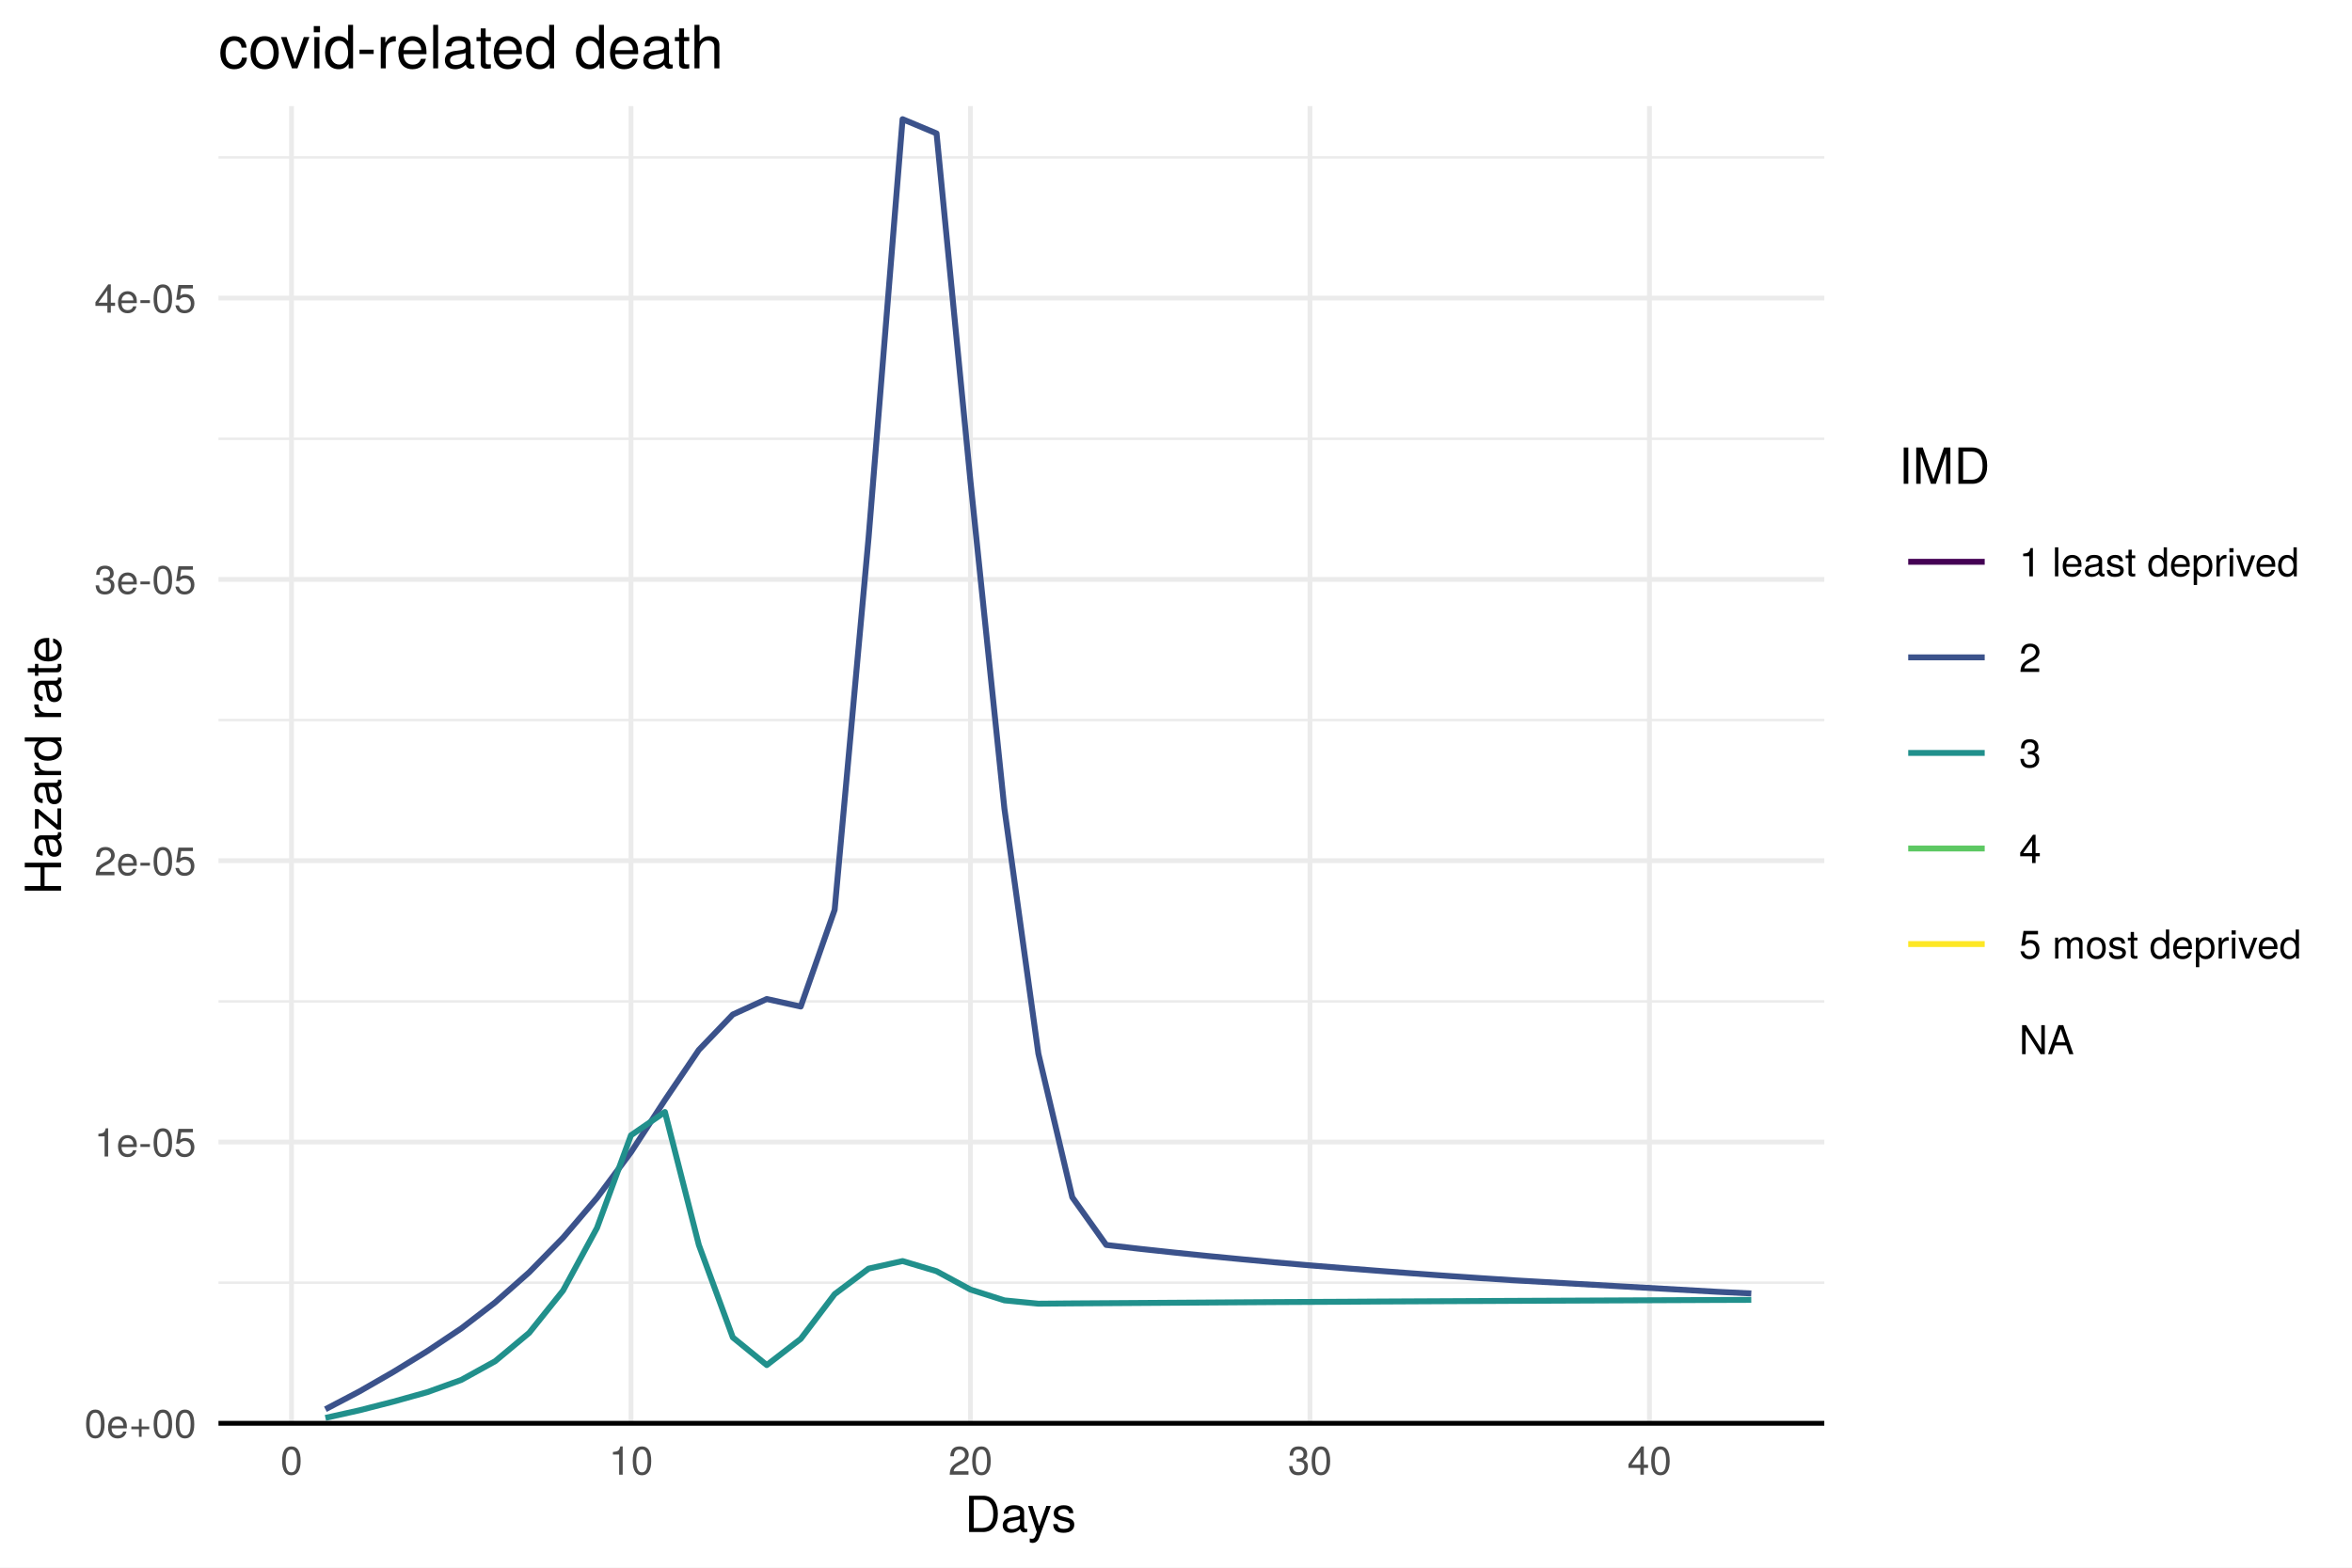
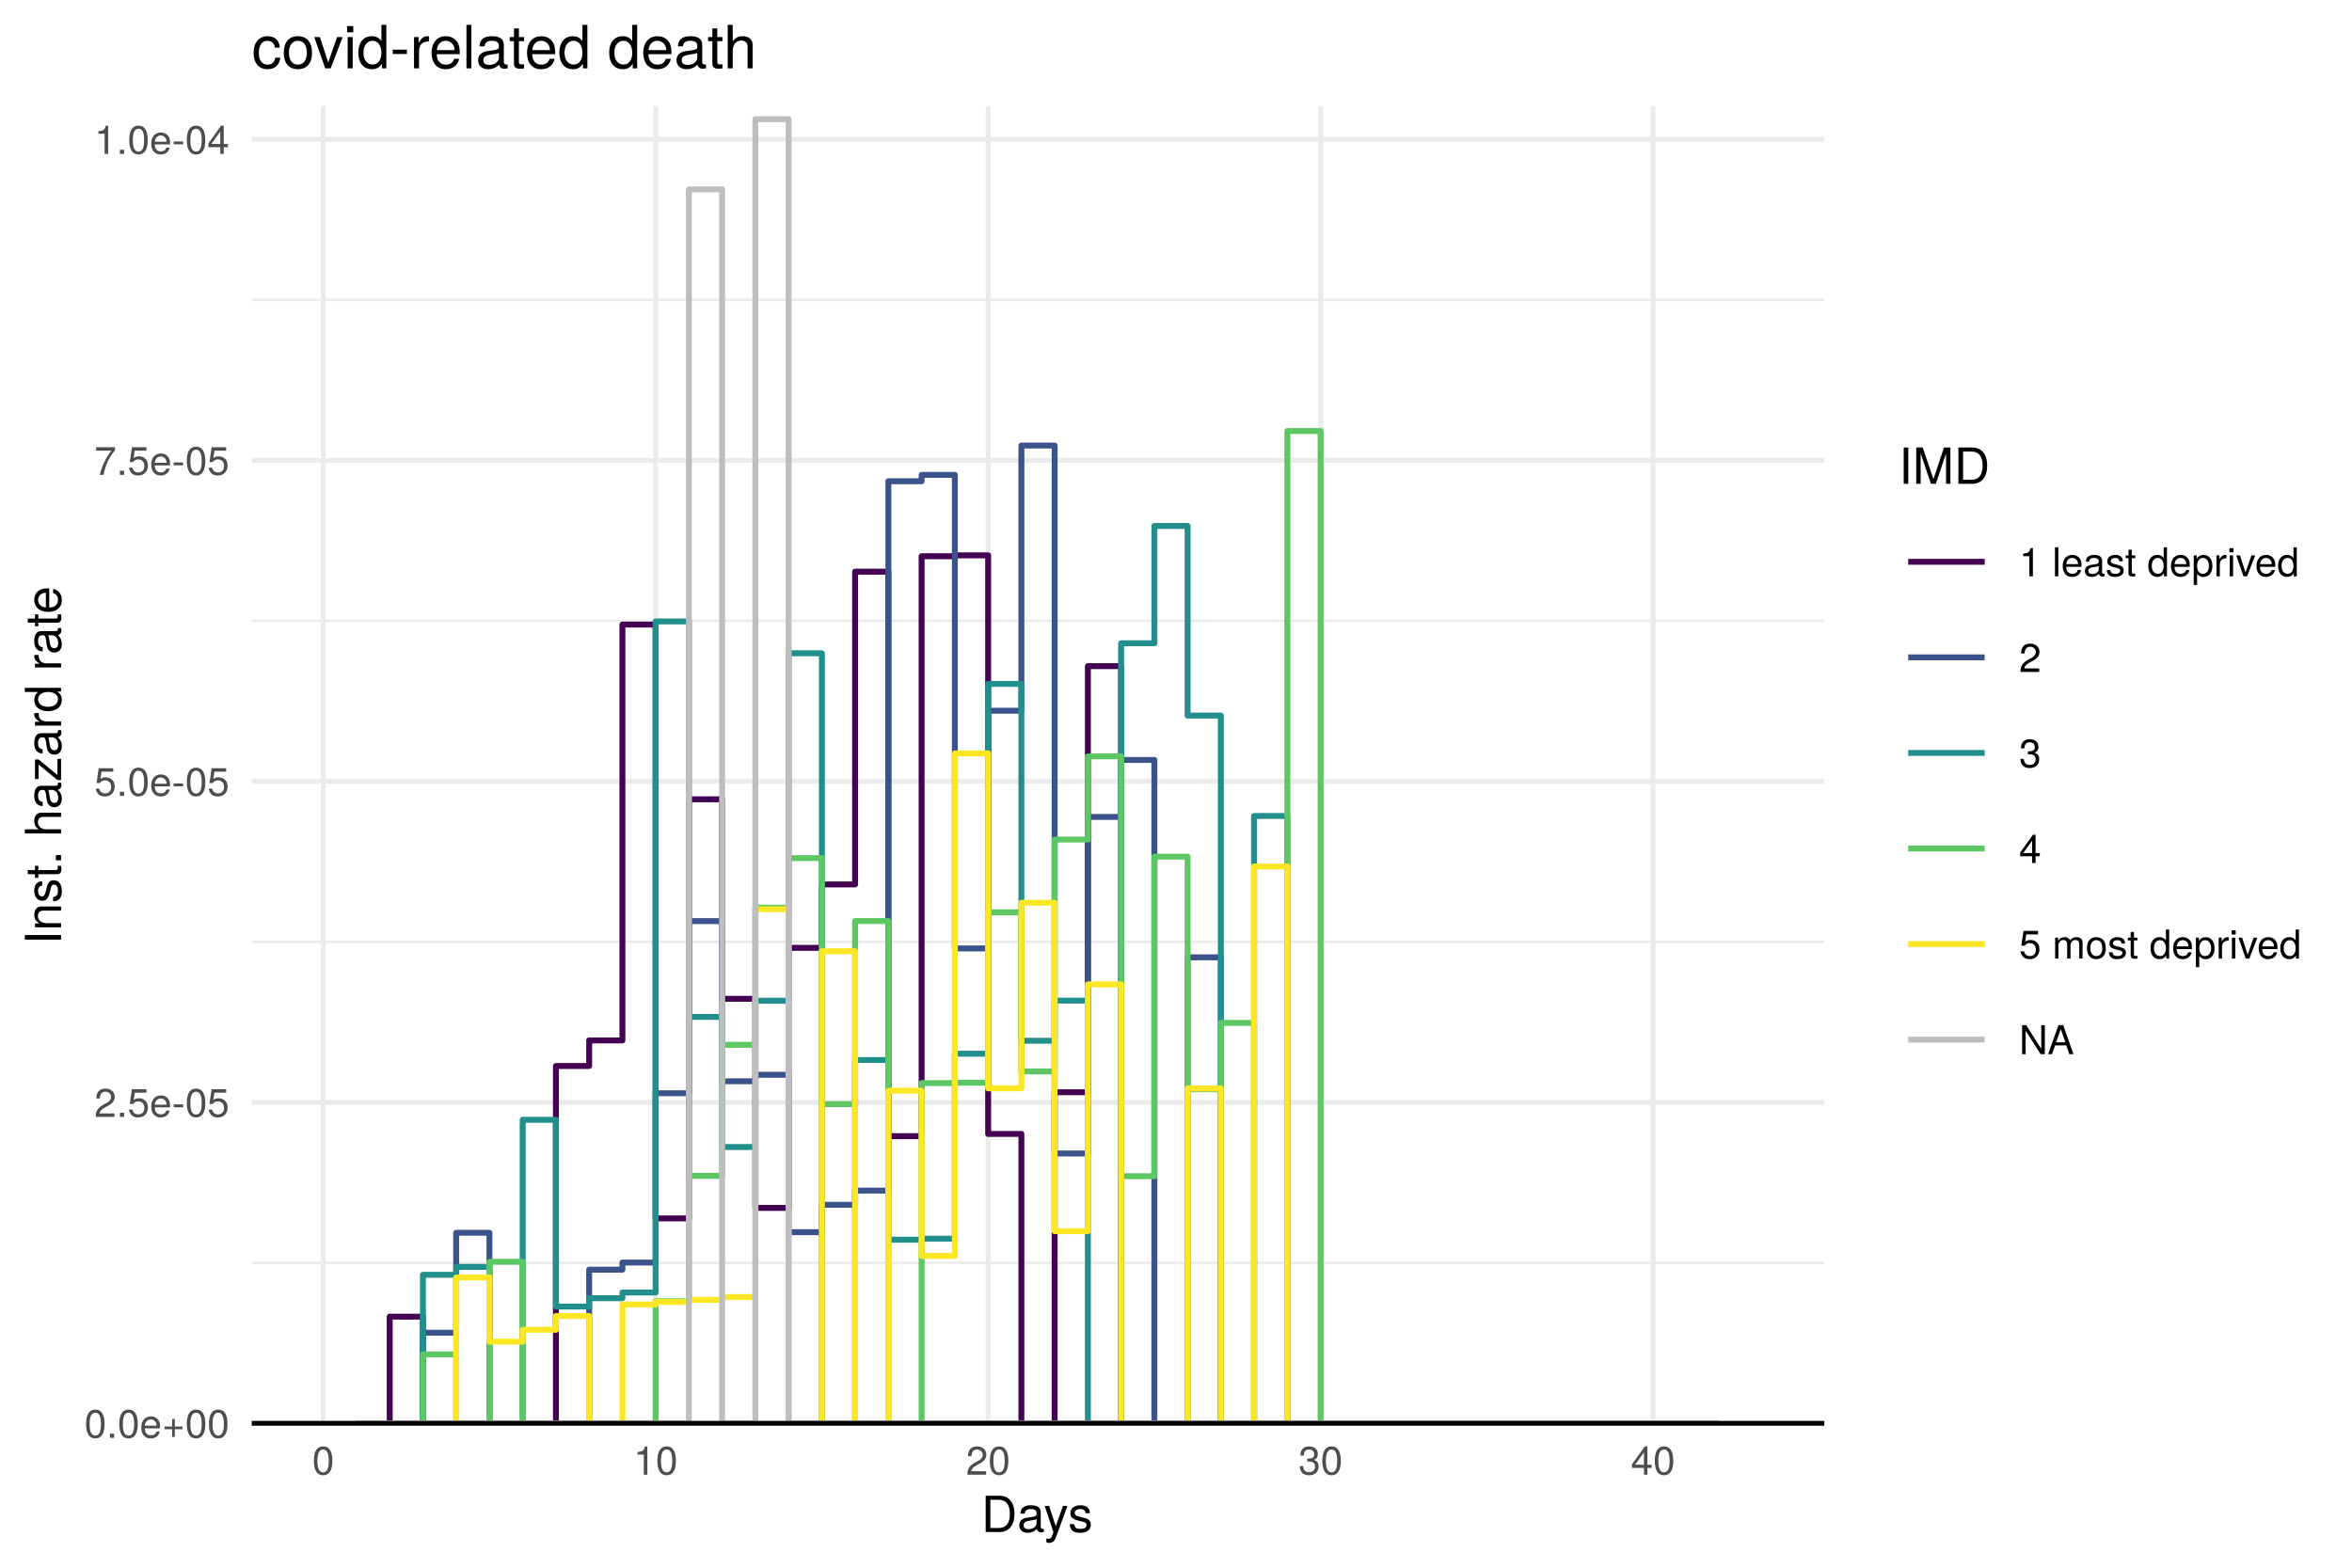
<svg xmlns="http://www.w3.org/2000/svg" viewBox="0 0 425.20 283.46">
  <defs>
    <style type="text/css">
    line, polyline, polygon, path, rect, circle {
      fill: none;
      stroke: #000000;
      stroke-linecap: round;
      stroke-linejoin: round;
      stroke-miterlimit: 10.00;
    }
  </style>
  </defs>
  <rect width="100%" height="100%" style="stroke: none; fill: #FFFFFF;" />
  <defs>
-     <clipPath id="cpMzkuNTB8MzI5LjgwfDI1Ny4zNnwxOS4xOQ==">
-       <rect x="39.50" y="19.19" width="290.30" height="238.17" />
+     <clipPath id="cpNDUuNTF8MzI5LjgwfDI1Ny4zNnwxOS4xOQ==">
+       <rect x="45.51" y="19.19" width="284.29" height="238.17" />
    </clipPath>
  </defs>
-   <polyline points="39.50,231.93 329.80,231.93 " style="stroke-width: 0.44; stroke: #EBEBEB; stroke-linecap: butt;" clip-path="url(#cpMzkuNTB8MzI5LjgwfDI1Ny4zNnwxOS4xOQ==)" />
-   <polyline points="39.50,181.07 329.80,181.07 " style="stroke-width: 0.44; stroke: #EBEBEB; stroke-linecap: butt;" clip-path="url(#cpMzkuNTB8MzI5LjgwfDI1Ny4zNnwxOS4xOQ==)" />
-   <polyline points="39.50,130.20 329.80,130.20 " style="stroke-width: 0.44; stroke: #EBEBEB; stroke-linecap: butt;" clip-path="url(#cpMzkuNTB8MzI5LjgwfDI1Ny4zNnwxOS4xOQ==)" />
-   <polyline points="39.50,79.34 329.80,79.34 " style="stroke-width: 0.44; stroke: #EBEBEB; stroke-linecap: butt;" clip-path="url(#cpMzkuNTB8MzI5LjgwfDI1Ny4zNnwxOS4xOQ==)" />
-   <polyline points="39.50,28.47 329.80,28.47 " style="stroke-width: 0.44; stroke: #EBEBEB; stroke-linecap: butt;" clip-path="url(#cpMzkuNTB8MzI5LjgwfDI1Ny4zNnwxOS4xOQ==)" />
-   <polyline points="39.50,257.36 329.80,257.36 " style="stroke-width: 0.87; stroke: #EBEBEB; stroke-linecap: butt;" clip-path="url(#cpMzkuNTB8MzI5LjgwfDI1Ny4zNnwxOS4xOQ==)" />
-   <polyline points="39.50,206.50 329.80,206.50 " style="stroke-width: 0.87; stroke: #EBEBEB; stroke-linecap: butt;" clip-path="url(#cpMzkuNTB8MzI5LjgwfDI1Ny4zNnwxOS4xOQ==)" />
-   <polyline points="39.50,155.63 329.80,155.63 " style="stroke-width: 0.87; stroke: #EBEBEB; stroke-linecap: butt;" clip-path="url(#cpMzkuNTB8MzI5LjgwfDI1Ny4zNnwxOS4xOQ==)" />
-   <polyline points="39.50,104.77 329.80,104.77 " style="stroke-width: 0.87; stroke: #EBEBEB; stroke-linecap: butt;" clip-path="url(#cpMzkuNTB8MzI5LjgwfDI1Ny4zNnwxOS4xOQ==)" />
-   <polyline points="39.50,53.90 329.80,53.90 " style="stroke-width: 0.87; stroke: #EBEBEB; stroke-linecap: butt;" clip-path="url(#cpMzkuNTB8MzI5LjgwfDI1Ny4zNnwxOS4xOQ==)" />
-   <polyline points="52.70,257.36 52.70,19.19 " style="stroke-width: 0.87; stroke: #EBEBEB; stroke-linecap: butt;" clip-path="url(#cpMzkuNTB8MzI5LjgwfDI1Ny4zNnwxOS4xOQ==)" />
-   <polyline points="114.07,257.36 114.07,19.19 " style="stroke-width: 0.87; stroke: #EBEBEB; stroke-linecap: butt;" clip-path="url(#cpMzkuNTB8MzI5LjgwfDI1Ny4zNnwxOS4xOQ==)" />
-   <polyline points="175.44,257.36 175.44,19.19 " style="stroke-width: 0.87; stroke: #EBEBEB; stroke-linecap: butt;" clip-path="url(#cpMzkuNTB8MzI5LjgwfDI1Ny4zNnwxOS4xOQ==)" />
-   <polyline points="236.82,257.36 236.82,19.19 " style="stroke-width: 0.87; stroke: #EBEBEB; stroke-linecap: butt;" clip-path="url(#cpMzkuNTB8MzI5LjgwfDI1Ny4zNnwxOS4xOQ==)" />
-   <polyline points="298.19,257.36 298.19,19.19 " style="stroke-width: 0.87; stroke: #EBEBEB; stroke-linecap: butt;" clip-path="url(#cpMzkuNTB8MzI5LjgwfDI1Ny4zNnwxOS4xOQ==)" />
-   <polyline points="58.83,254.82 64.97,251.60 71.11,248.07 77.24,244.31 83.38,240.21 89.52,235.49 95.66,230.06 101.79,223.80 107.93,216.59 114.07,208.34 120.21,198.90 126.34,189.84 132.48,183.44 138.62,180.64 144.76,182.00 150.89,164.51 157.03,97.16 163.17,21.55 169.31,24.12 175.44,87.00 181.58,146.21 187.72,190.52 193.85,216.49 199.99,225.11 206.13,225.82 212.27,226.48 218.40,227.11 224.54,227.70 230.68,228.27 236.82,228.80 242.95,229.30 249.09,229.78 255.23,230.24 261.37,230.68 267.50,231.10 273.64,231.50 310.46,233.58 316.60,233.88 " style="stroke-width: 1.07; stroke: #3B528B; stroke-linecap: butt;" clip-path="url(#cpMzkuNTB8MzI5LjgwfDI1Ny4zNnwxOS4xOQ==)" />
-   <polyline points="58.83,256.38 64.97,255.01 71.11,253.44 77.24,251.73 83.38,249.52 89.52,246.13 95.66,241.01 101.79,233.36 107.93,222.02 114.07,205.28 120.21,201.07 126.34,225.11 132.48,241.83 138.62,246.83 144.76,242.09 150.89,234.00 157.03,229.39 163.17,228.02 169.31,229.86 175.44,233.18 181.58,235.13 187.72,235.73 193.85,235.68 199.99,235.64 206.13,235.60 212.27,235.56 218.40,235.52 224.54,235.48 230.68,235.44 236.82,235.41 242.95,235.38 249.09,235.34 255.23,235.31 261.37,235.28 267.50,235.25 273.64,235.22 310.46,235.06 316.60,235.04 " style="stroke-width: 1.07; stroke: #21908C; stroke-linecap: butt;" clip-path="url(#cpMzkuNTB8MzI5LjgwfDI1Ny4zNnwxOS4xOQ==)" />
+   <polyline points="45.51,228.34 329.80,228.34 " style="stroke-width: 0.44; stroke: #EBEBEB; stroke-linecap: butt;" clip-path="url(#cpNDUuNTF8MzI5LjgwfDI1Ny4zNnwxOS4xOQ==)" />
+   <polyline points="45.51,170.30 329.80,170.30 " style="stroke-width: 0.44; stroke: #EBEBEB; stroke-linecap: butt;" clip-path="url(#cpNDUuNTF8MzI5LjgwfDI1Ny4zNnwxOS4xOQ==)" />
+   <polyline points="45.51,112.27 329.80,112.27 " style="stroke-width: 0.44; stroke: #EBEBEB; stroke-linecap: butt;" clip-path="url(#cpNDUuNTF8MzI5LjgwfDI1Ny4zNnwxOS4xOQ==)" />
+   <polyline points="45.51,54.23 329.80,54.23 " style="stroke-width: 0.44; stroke: #EBEBEB; stroke-linecap: butt;" clip-path="url(#cpNDUuNTF8MzI5LjgwfDI1Ny4zNnwxOS4xOQ==)" />
+   <polyline points="45.51,257.36 329.80,257.36 " style="stroke-width: 0.87; stroke: #EBEBEB; stroke-linecap: butt;" clip-path="url(#cpNDUuNTF8MzI5LjgwfDI1Ny4zNnwxOS4xOQ==)" />
+   <polyline points="45.51,199.32 329.80,199.32 " style="stroke-width: 0.87; stroke: #EBEBEB; stroke-linecap: butt;" clip-path="url(#cpNDUuNTF8MzI5LjgwfDI1Ny4zNnwxOS4xOQ==)" />
+   <polyline points="45.51,141.29 329.80,141.29 " style="stroke-width: 0.87; stroke: #EBEBEB; stroke-linecap: butt;" clip-path="url(#cpNDUuNTF8MzI5LjgwfDI1Ny4zNnwxOS4xOQ==)" />
+   <polyline points="45.51,83.25 329.80,83.25 " style="stroke-width: 0.87; stroke: #EBEBEB; stroke-linecap: butt;" clip-path="url(#cpNDUuNTF8MzI5LjgwfDI1Ny4zNnwxOS4xOQ==)" />
+   <polyline points="45.51,25.21 329.80,25.21 " style="stroke-width: 0.87; stroke: #EBEBEB; stroke-linecap: butt;" clip-path="url(#cpNDUuNTF8MzI5LjgwfDI1Ny4zNnwxOS4xOQ==)" />
+   <polyline points="58.43,257.36 58.43,19.19 " style="stroke-width: 0.87; stroke: #EBEBEB; stroke-linecap: butt;" clip-path="url(#cpNDUuNTF8MzI5LjgwfDI1Ny4zNnwxOS4xOQ==)" />
+   <polyline points="118.53,257.36 118.53,19.19 " style="stroke-width: 0.87; stroke: #EBEBEB; stroke-linecap: butt;" clip-path="url(#cpNDUuNTF8MzI5LjgwfDI1Ny4zNnwxOS4xOQ==)" />
+   <polyline points="178.64,257.36 178.64,19.19 " style="stroke-width: 0.87; stroke: #EBEBEB; stroke-linecap: butt;" clip-path="url(#cpNDUuNTF8MzI5LjgwfDI1Ny4zNnwxOS4xOQ==)" />
+   <polyline points="238.74,257.36 238.74,19.19 " style="stroke-width: 0.87; stroke: #EBEBEB; stroke-linecap: butt;" clip-path="url(#cpNDUuNTF8MzI5LjgwfDI1Ny4zNnwxOS4xOQ==)" />
+   <polyline points="298.84,257.36 298.84,19.19 " style="stroke-width: 0.87; stroke: #EBEBEB; stroke-linecap: butt;" clip-path="url(#cpNDUuNTF8MzI5LjgwfDI1Ny4zNnwxOS4xOQ==)" />
+   <polyline points="64.44,257.36 70.45,257.36 70.45,238.08 76.46,238.08 76.46,257.36 82.47,257.36 82.47,257.36 88.48,257.36 88.48,257.36 94.49,257.36 94.49,257.36 100.50,257.36 100.50,192.75 106.51,192.75 106.51,188.13 112.52,188.13 112.52,112.93 118.53,112.93 118.53,220.31 124.54,220.31 124.54,144.53 130.55,144.53 130.55,180.60 136.56,180.60 136.56,218.41 142.57,218.41 142.57,171.39 148.58,171.39 148.58,159.92 154.59,159.92 154.59,103.37 160.60,103.37 160.60,205.44 166.61,205.44 166.61,100.58 172.62,100.58 172.62,100.42 178.64,100.42 178.64,205.04 184.65,205.04 184.65,257.36 190.66,257.36 190.66,197.50 196.67,197.50 196.67,120.45 202.68,120.45 202.68,257.36 208.69,257.36 208.69,257.36 214.70,257.36 214.70,257.36 220.71,257.36 220.71,257.36 226.72,257.36 226.72,257.36 232.73,257.36 232.73,257.36 238.74,257.36 238.74,257.36 244.75,257.36 244.75,257.36 250.76,257.36 250.76,257.36 256.77,257.36 256.77,257.36 262.78,257.36 262.78,257.36 268.79,257.36 268.79,257.36 274.80,257.36 274.80,257.36 310.86,257.36 310.86,257.36 " style="stroke-width: 1.07; stroke: #440154; stroke-linecap: butt;" clip-path="url(#cpNDUuNTF8MzI5LjgwfDI1Ny4zNnwxOS4xOQ==)" />
+   <polyline points="64.44,257.36 70.45,257.36 70.45,257.36 76.46,257.36 76.46,240.98 82.47,240.98 82.47,222.91 88.48,222.91 88.48,257.36 94.49,257.36 94.49,257.36 100.50,257.36 100.50,257.36 106.51,257.36 106.51,229.58 112.52,229.58 112.52,228.29 118.53,228.29 118.53,197.68 124.54,197.68 124.54,166.55 130.55,166.55 130.55,195.51 136.56,195.51 136.56,194.34 142.57,194.34 142.57,222.80 148.58,222.80 148.58,217.85 154.59,217.85 154.59,215.29 160.60,215.29 160.60,87.02 166.61,87.02 166.61,85.87 172.62,85.87 172.62,171.49 178.64,171.49 178.64,128.51 184.65,128.51 184.65,80.56 190.66,80.56 190.66,208.57 196.67,208.57 196.67,147.72 202.68,147.72 202.68,137.41 208.69,137.41 208.69,257.36 214.70,257.36 214.70,173.10 220.71,173.10 220.71,257.36 226.72,257.36 226.72,257.36 232.73,257.36 232.73,257.36 238.74,257.36 238.74,257.36 244.75,257.36 244.75,257.36 250.76,257.36 250.76,257.36 256.77,257.36 256.77,257.36 262.78,257.36 262.78,257.36 268.79,257.36 268.79,257.36 274.80,257.36 274.80,257.36 " style="stroke-width: 1.07; stroke: #3B528B; stroke-linecap: butt;" clip-path="url(#cpNDUuNTF8MzI5LjgwfDI1Ny4zNnwxOS4xOQ==)" />
+   <polyline points="64.44,257.36 70.45,257.36 70.45,257.36 76.46,257.36 76.46,230.50 82.47,230.50 82.47,229.08 88.48,229.08 88.48,257.36 94.49,257.36 94.49,202.48 100.50,202.48 100.50,236.25 106.51,236.25 106.51,234.74 112.52,234.74 112.52,233.71 118.53,233.71 118.53,112.37 124.54,112.37 124.54,183.88 130.55,183.88 130.55,207.40 136.56,207.40 136.56,180.95 142.57,180.95 142.57,118.12 148.58,118.12 148.58,257.36 154.59,257.36 154.59,191.67 160.60,191.67 160.60,224.16 166.61,224.16 166.61,223.97 172.62,223.97 172.62,190.53 178.64,190.53 178.64,123.66 184.65,123.66 184.65,188.19 190.66,188.19 190.66,180.93 196.67,180.93 196.67,257.36 202.68,257.36 202.68,116.31 208.69,116.31 208.69,95.10 214.70,95.10 214.70,129.39 220.71,129.39 220.71,257.36 226.72,257.36 226.72,147.54 232.73,147.54 232.73,257.36 238.74,257.36 238.74,257.36 244.75,257.36 244.75,257.36 250.76,257.36 250.76,257.36 256.77,257.36 256.77,257.36 262.78,257.36 262.78,257.36 268.79,257.36 268.79,257.36 274.80,257.36 274.80,257.36 " style="stroke-width: 1.07; stroke: #21908C; stroke-linecap: butt;" clip-path="url(#cpNDUuNTF8MzI5LjgwfDI1Ny4zNnwxOS4xOQ==)" />
+   <polyline points="64.44,257.36 70.45,257.36 70.45,257.36 76.46,257.36 76.46,244.90 82.47,244.90 82.47,257.36 88.48,257.36 88.48,228.16 94.49,228.16 94.49,257.36 100.50,257.36 100.50,257.36 106.51,257.36 106.51,257.36 112.52,257.36 112.52,257.36 118.53,257.36 118.53,235.29 124.54,235.29 124.54,212.61 130.55,212.61 130.55,188.92 136.56,188.92 136.56,164.13 142.57,164.13 142.57,155.16 148.58,155.16 148.58,199.65 154.59,199.65 154.59,166.54 160.60,166.54 160.60,257.36 166.61,257.36 166.61,195.84 172.62,195.84 172.62,195.78 178.64,195.78 178.64,164.97 184.65,164.97 184.65,193.73 190.66,193.73 190.66,151.80 196.67,151.80 196.67,136.76 202.68,136.76 202.68,212.68 208.69,212.68 208.69,154.90 214.70,154.90 214.70,196.95 220.71,196.95 220.71,184.96 226.72,184.96 226.72,257.36 232.73,257.36 232.73,77.94 238.74,77.94 238.74,257.36 244.75,257.36 244.75,257.36 250.76,257.36 250.76,257.36 256.77,257.36 256.77,257.36 262.78,257.36 262.78,257.36 268.79,257.36 268.79,257.36 274.80,257.36 274.80,257.36 " style="stroke-width: 1.07; stroke: #5DC863; stroke-linecap: butt;" clip-path="url(#cpNDUuNTF8MzI5LjgwfDI1Ny4zNnwxOS4xOQ==)" />
+   <polyline points="64.44,257.36 70.45,257.36 70.45,257.36 76.46,257.36 76.46,257.36 82.47,257.36 82.47,230.99 88.48,230.99 88.48,242.59 94.49,242.59 94.49,240.45 100.50,240.45 100.50,237.95 106.51,237.95 106.51,257.36 112.52,257.36 112.52,235.87 118.53,235.87 118.53,235.41 124.54,235.41 124.54,235.04 130.55,235.04 130.55,234.53 136.56,234.53 136.56,164.40 142.57,164.40 142.57,257.36 148.58,257.36 148.58,172.00 154.59,172.00 154.59,257.36 160.60,257.36 160.60,197.22 166.61,197.22 166.61,227.10 172.62,227.10 172.62,136.24 178.64,136.24 178.64,196.79 184.65,196.79 184.65,163.23 190.66,163.23 190.66,222.62 196.67,222.62 196.67,177.99 202.68,177.99 202.68,257.36 208.69,257.36 208.69,257.36 214.70,257.36 214.70,196.81 220.71,196.81 220.71,257.36 226.72,257.36 226.72,156.68 232.73,156.68 232.73,257.36 238.74,257.36 238.74,257.36 244.75,257.36 244.75,257.36 250.76,257.36 250.76,257.36 256.77,257.36 256.77,257.36 262.78,257.36 262.78,257.36 268.79,257.36 268.79,257.36 274.80,257.36 274.80,257.36 310.86,257.36 310.86,257.36 " style="stroke-width: 1.07; stroke: #FDE725; stroke-linecap: butt;" clip-path="url(#cpNDUuNTF8MzI5LjgwfDI1Ny4zNnwxOS4xOQ==)" />
+   <polyline points="64.44,257.36 70.45,257.36 70.45,257.36 76.46,257.36 76.46,257.36 82.47,257.36 82.47,257.36 88.48,257.36 88.48,257.36 94.49,257.36 94.49,257.36 100.50,257.36 100.50,257.36 106.51,257.36 106.51,257.36 112.52,257.36 112.52,257.36 118.53,257.36 118.53,257.36 124.54,257.36 124.54,34.24 130.55,34.24 130.55,257.36 136.56,257.36 136.56,21.55 142.57,21.55 142.57,257.36 148.58,257.36 148.58,257.36 154.59,257.36 154.59,257.36 160.60,257.36 160.60,257.36 166.61,257.36 166.61,257.36 172.62,257.36 172.62,257.36 178.64,257.36 178.64,257.36 184.65,257.36 184.65,257.36 190.66,257.36 190.66,257.36 196.67,257.36 196.67,257.36 202.68,257.36 202.68,257.36 208.69,257.36 208.69,257.36 214.70,257.36 214.70,257.36 220.71,257.36 220.71,257.36 226.72,257.36 226.72,257.36 232.73,257.36 232.73,257.36 238.74,257.36 238.74,257.36 244.75,257.36 244.75,257.36 250.76,257.36 250.76,257.36 256.77,257.36 256.77,257.36 262.78,257.36 262.78,257.36 268.79,257.36 268.79,257.36 274.80,257.36 274.80,257.36 310.86,257.36 310.86,257.36 " style="stroke-width: 1.07; stroke: #BEBEBE; stroke-linecap: butt;" clip-path="url(#cpNDUuNTF8MzI5LjgwfDI1Ny4zNnwxOS4xOQ==)" />
  <defs>
    <clipPath id="cpMC4wMHw0MjUuMjB8MjgzLjQ2fDAuMDA=">
      <rect x="0.00" y="0.00" width="425.20" height="283.46" />
    </clipPath>
  </defs>
  <g clip-path="url(#cpMC4wMHw0MjUuMjB8MjgzLjQ2fDAuMDA=)">
-     <text x="15.25" y="259.99" style="font-size: 7.20px; fill: #4D4D4D; font-family: TeX Gyre Heros;" textLength="20.22px" lengthAdjust="spacingAndGlyphs">0e+00</text>
+     <text x="15.25" y="259.99" style="font-size: 7.20px; fill: #4D4D4D; font-family: TeX Gyre Heros;" textLength="26.22px" lengthAdjust="spacingAndGlyphs">0.0e+00</text>
  </g>
  <g clip-path="url(#cpMC4wMHw0MjUuMjB8MjgzLjQ2fDAuMDA=)">
-     <text x="17.05" y="209.12" style="font-size: 7.20px; fill: #4D4D4D; font-family: TeX Gyre Heros;" textLength="18.41px" lengthAdjust="spacingAndGlyphs">1e-05</text>
+     <text x="17.05" y="201.95" style="font-size: 7.20px; fill: #4D4D4D; font-family: TeX Gyre Heros;" textLength="24.42px" lengthAdjust="spacingAndGlyphs">2.5e-05</text>
  </g>
  <g clip-path="url(#cpMC4wMHw0MjUuMjB8MjgzLjQ2fDAuMDA=)">
-     <text x="17.05" y="158.26" style="font-size: 7.20px; fill: #4D4D4D; font-family: TeX Gyre Heros;" textLength="18.41px" lengthAdjust="spacingAndGlyphs">2e-05</text>
+     <text x="17.05" y="143.91" style="font-size: 7.20px; fill: #4D4D4D; font-family: TeX Gyre Heros;" textLength="24.42px" lengthAdjust="spacingAndGlyphs">5.0e-05</text>
  </g>
  <g clip-path="url(#cpMC4wMHw0MjUuMjB8MjgzLjQ2fDAuMDA=)">
-     <text x="17.05" y="107.39" style="font-size: 7.20px; fill: #4D4D4D; font-family: TeX Gyre Heros;" textLength="18.41px" lengthAdjust="spacingAndGlyphs">3e-05</text>
+     <text x="17.05" y="85.87" style="font-size: 7.20px; fill: #4D4D4D; font-family: TeX Gyre Heros;" textLength="24.42px" lengthAdjust="spacingAndGlyphs">7.5e-05</text>
  </g>
  <g clip-path="url(#cpMC4wMHw0MjUuMjB8MjgzLjQ2fDAuMDA=)">
-     <text x="17.05" y="56.53" style="font-size: 7.20px; fill: #4D4D4D; font-family: TeX Gyre Heros;" textLength="18.41px" lengthAdjust="spacingAndGlyphs">4e-05</text>
+     <text x="17.05" y="27.83" style="font-size: 7.20px; fill: #4D4D4D; font-family: TeX Gyre Heros;" textLength="24.42px" lengthAdjust="spacingAndGlyphs">1.0e-04</text>
  </g>
-   <polyline points="39.50,257.36 329.80,257.36 " style="stroke-width: 0.87; stroke-linecap: butt;" clip-path="url(#cpMC4wMHw0MjUuMjB8MjgzLjQ2fDAuMDA=)" />
+   <polyline points="45.51,257.36 329.80,257.36 " style="stroke-width: 0.87; stroke-linecap: butt;" clip-path="url(#cpMC4wMHw0MjUuMjB8MjgzLjQ2fDAuMDA=)" />
  <g clip-path="url(#cpMC4wMHw0MjUuMjB8MjgzLjQ2fDAuMDA=)">
-     <text x="50.69" y="266.65" style="font-size: 7.20px; fill: #4D4D4D; font-family: TeX Gyre Heros;" textLength="4.00px" lengthAdjust="spacingAndGlyphs">0</text>
+     <text x="56.43" y="266.65" style="font-size: 7.20px; fill: #4D4D4D; font-family: TeX Gyre Heros;" textLength="4.00px" lengthAdjust="spacingAndGlyphs">0</text>
  </g>
  <g clip-path="url(#cpMC4wMHw0MjUuMjB8MjgzLjQ2fDAuMDA=)">
-     <text x="110.07" y="266.65" style="font-size: 7.20px; fill: #4D4D4D; font-family: TeX Gyre Heros;" textLength="8.01px" lengthAdjust="spacingAndGlyphs">10</text>
+     <text x="114.53" y="266.65" style="font-size: 7.20px; fill: #4D4D4D; font-family: TeX Gyre Heros;" textLength="8.01px" lengthAdjust="spacingAndGlyphs">10</text>
  </g>
  <g clip-path="url(#cpMC4wMHw0MjUuMjB8MjgzLjQ2fDAuMDA=)">
-     <text x="171.44" y="266.65" style="font-size: 7.20px; fill: #4D4D4D; font-family: TeX Gyre Heros;" textLength="8.01px" lengthAdjust="spacingAndGlyphs">20</text>
+     <text x="174.63" y="266.65" style="font-size: 7.20px; fill: #4D4D4D; font-family: TeX Gyre Heros;" textLength="8.01px" lengthAdjust="spacingAndGlyphs">20</text>
  </g>
  <g clip-path="url(#cpMC4wMHw0MjUuMjB8MjgzLjQ2fDAuMDA=)">
-     <text x="232.81" y="266.65" style="font-size: 7.20px; fill: #4D4D4D; font-family: TeX Gyre Heros;" textLength="8.01px" lengthAdjust="spacingAndGlyphs">30</text>
+     <text x="234.74" y="266.65" style="font-size: 7.20px; fill: #4D4D4D; font-family: TeX Gyre Heros;" textLength="8.01px" lengthAdjust="spacingAndGlyphs">30</text>
  </g>
  <g clip-path="url(#cpMC4wMHw0MjUuMjB8MjgzLjQ2fDAuMDA=)">
-     <text x="294.19" y="266.65" style="font-size: 7.20px; fill: #4D4D4D; font-family: TeX Gyre Heros;" textLength="8.01px" lengthAdjust="spacingAndGlyphs">40</text>
+     <text x="294.84" y="266.65" style="font-size: 7.20px; fill: #4D4D4D; font-family: TeX Gyre Heros;" textLength="8.01px" lengthAdjust="spacingAndGlyphs">40</text>
  </g>
  <g clip-path="url(#cpMC4wMHw0MjUuMjB8MjgzLjQ2fDAuMDA=)">
-     <text x="174.40" y="277.02" style="font-size: 9.00px; font-family: TeX Gyre Heros;" textLength="20.50px" lengthAdjust="spacingAndGlyphs">Days</text>
+     <text x="177.40" y="277.02" style="font-size: 9.00px; font-family: TeX Gyre Heros;" textLength="20.50px" lengthAdjust="spacingAndGlyphs">Days</text>
  </g>
  <g clip-path="url(#cpMC4wMHw0MjUuMjB8MjgzLjQ2fDAuMDA=)">
-     <text transform="translate(11.04,161.79) rotate(-90)" style="font-size: 9.00px; font-family: TeX Gyre Heros;" textLength="47.02px" lengthAdjust="spacingAndGlyphs">Hazard rate</text>
+     <text transform="translate(11.04,170.80) rotate(-90)" style="font-size: 9.00px; font-family: TeX Gyre Heros;" textLength="65.03px" lengthAdjust="spacingAndGlyphs">Inst. hazard rate</text>
  </g>
  <g clip-path="url(#cpMC4wMHw0MjUuMjB8MjgzLjQ2fDAuMDA=)">
    <text x="343.25" y="87.48" style="font-size: 9.00px; font-family: TeX Gyre Heros;" textLength="16.50px" lengthAdjust="spacingAndGlyphs">IMD</text>
  </g>
  <line x1="344.97" y1="101.58" x2="358.80" y2="101.58" style="stroke-width: 1.07; stroke: #440154; stroke-linecap: butt;" clip-path="url(#cpMC4wMHw0MjUuMjB8MjgzLjQ2fDAuMDA=)" />
  <line x1="344.97" y1="118.86" x2="358.80" y2="118.86" style="stroke-width: 1.07; stroke: #3B528B; stroke-linecap: butt;" clip-path="url(#cpMC4wMHw0MjUuMjB8MjgzLjQ2fDAuMDA=)" />
  <line x1="344.97" y1="136.14" x2="358.80" y2="136.14" style="stroke-width: 1.07; stroke: #21908C; stroke-linecap: butt;" clip-path="url(#cpMC4wMHw0MjUuMjB8MjgzLjQ2fDAuMDA=)" />
  <line x1="344.97" y1="153.42" x2="358.80" y2="153.42" style="stroke-width: 1.07; stroke: #5DC863; stroke-linecap: butt;" clip-path="url(#cpMC4wMHw0MjUuMjB8MjgzLjQ2fDAuMDA=)" />
  <line x1="344.97" y1="170.70" x2="358.80" y2="170.70" style="stroke-width: 1.07; stroke: #FDE725; stroke-linecap: butt;" clip-path="url(#cpMC4wMHw0MjUuMjB8MjgzLjQ2fDAuMDA=)" />
-   <line x1="344.97" y1="187.98" x2="358.80" y2="187.98" style="stroke-width: 1.07; stroke: none; stroke-linecap: butt;" clip-path="url(#cpMC4wMHw0MjUuMjB8MjgzLjQ2fDAuMDA=)" />
+   <line x1="344.97" y1="187.98" x2="358.80" y2="187.98" style="stroke-width: 1.07; stroke: #BEBEBE; stroke-linecap: butt;" clip-path="url(#cpMC4wMHw0MjUuMjB8MjgzLjQ2fDAuMDA=)" />
  <g clip-path="url(#cpMC4wMHw0MjUuMjB8MjgzLjQ2fDAuMDA=)">
    <text x="365.01" y="104.21" style="font-size: 7.20px; font-family: TeX Gyre Heros;" textLength="50.82px" lengthAdjust="spacingAndGlyphs">1 least deprived</text>
  </g>
  <g clip-path="url(#cpMC4wMHw0MjUuMjB8MjgzLjQ2fDAuMDA=)">
    <text x="365.01" y="121.49" style="font-size: 7.20px; font-family: TeX Gyre Heros;" textLength="4.00px" lengthAdjust="spacingAndGlyphs">2</text>
  </g>
  <g clip-path="url(#cpMC4wMHw0MjUuMjB8MjgzLjQ2fDAuMDA=)">
    <text x="365.01" y="138.77" style="font-size: 7.20px; font-family: TeX Gyre Heros;" textLength="4.00px" lengthAdjust="spacingAndGlyphs">3</text>
  </g>
  <g clip-path="url(#cpMC4wMHw0MjUuMjB8MjgzLjQ2fDAuMDA=)">
    <text x="365.01" y="156.05" style="font-size: 7.20px; font-family: TeX Gyre Heros;" textLength="4.00px" lengthAdjust="spacingAndGlyphs">4</text>
  </g>
  <g clip-path="url(#cpMC4wMHw0MjUuMjB8MjgzLjQ2fDAuMDA=)">
    <text x="365.01" y="173.33" style="font-size: 7.20px; font-family: TeX Gyre Heros;" textLength="51.22px" lengthAdjust="spacingAndGlyphs">5 most deprived</text>
  </g>
  <g clip-path="url(#cpMC4wMHw0MjUuMjB8MjgzLjQ2fDAuMDA=)">
    <text x="365.01" y="190.61" style="font-size: 7.20px; font-family: TeX Gyre Heros;" textLength="10.00px" lengthAdjust="spacingAndGlyphs">NA</text>
  </g>
  <g clip-path="url(#cpMC4wMHw0MjUuMjB8MjgzLjQ2fDAuMDA=)">
-     <text x="39.50" y="12.36" style="font-size: 10.80px; font-family: TeX Gyre Heros;" textLength="91.84px" lengthAdjust="spacingAndGlyphs">covid-related death</text>
+     <text x="45.51" y="12.36" style="font-size: 10.80px; font-family: TeX Gyre Heros;" textLength="91.84px" lengthAdjust="spacingAndGlyphs">covid-related death</text>
  </g>
</svg>
